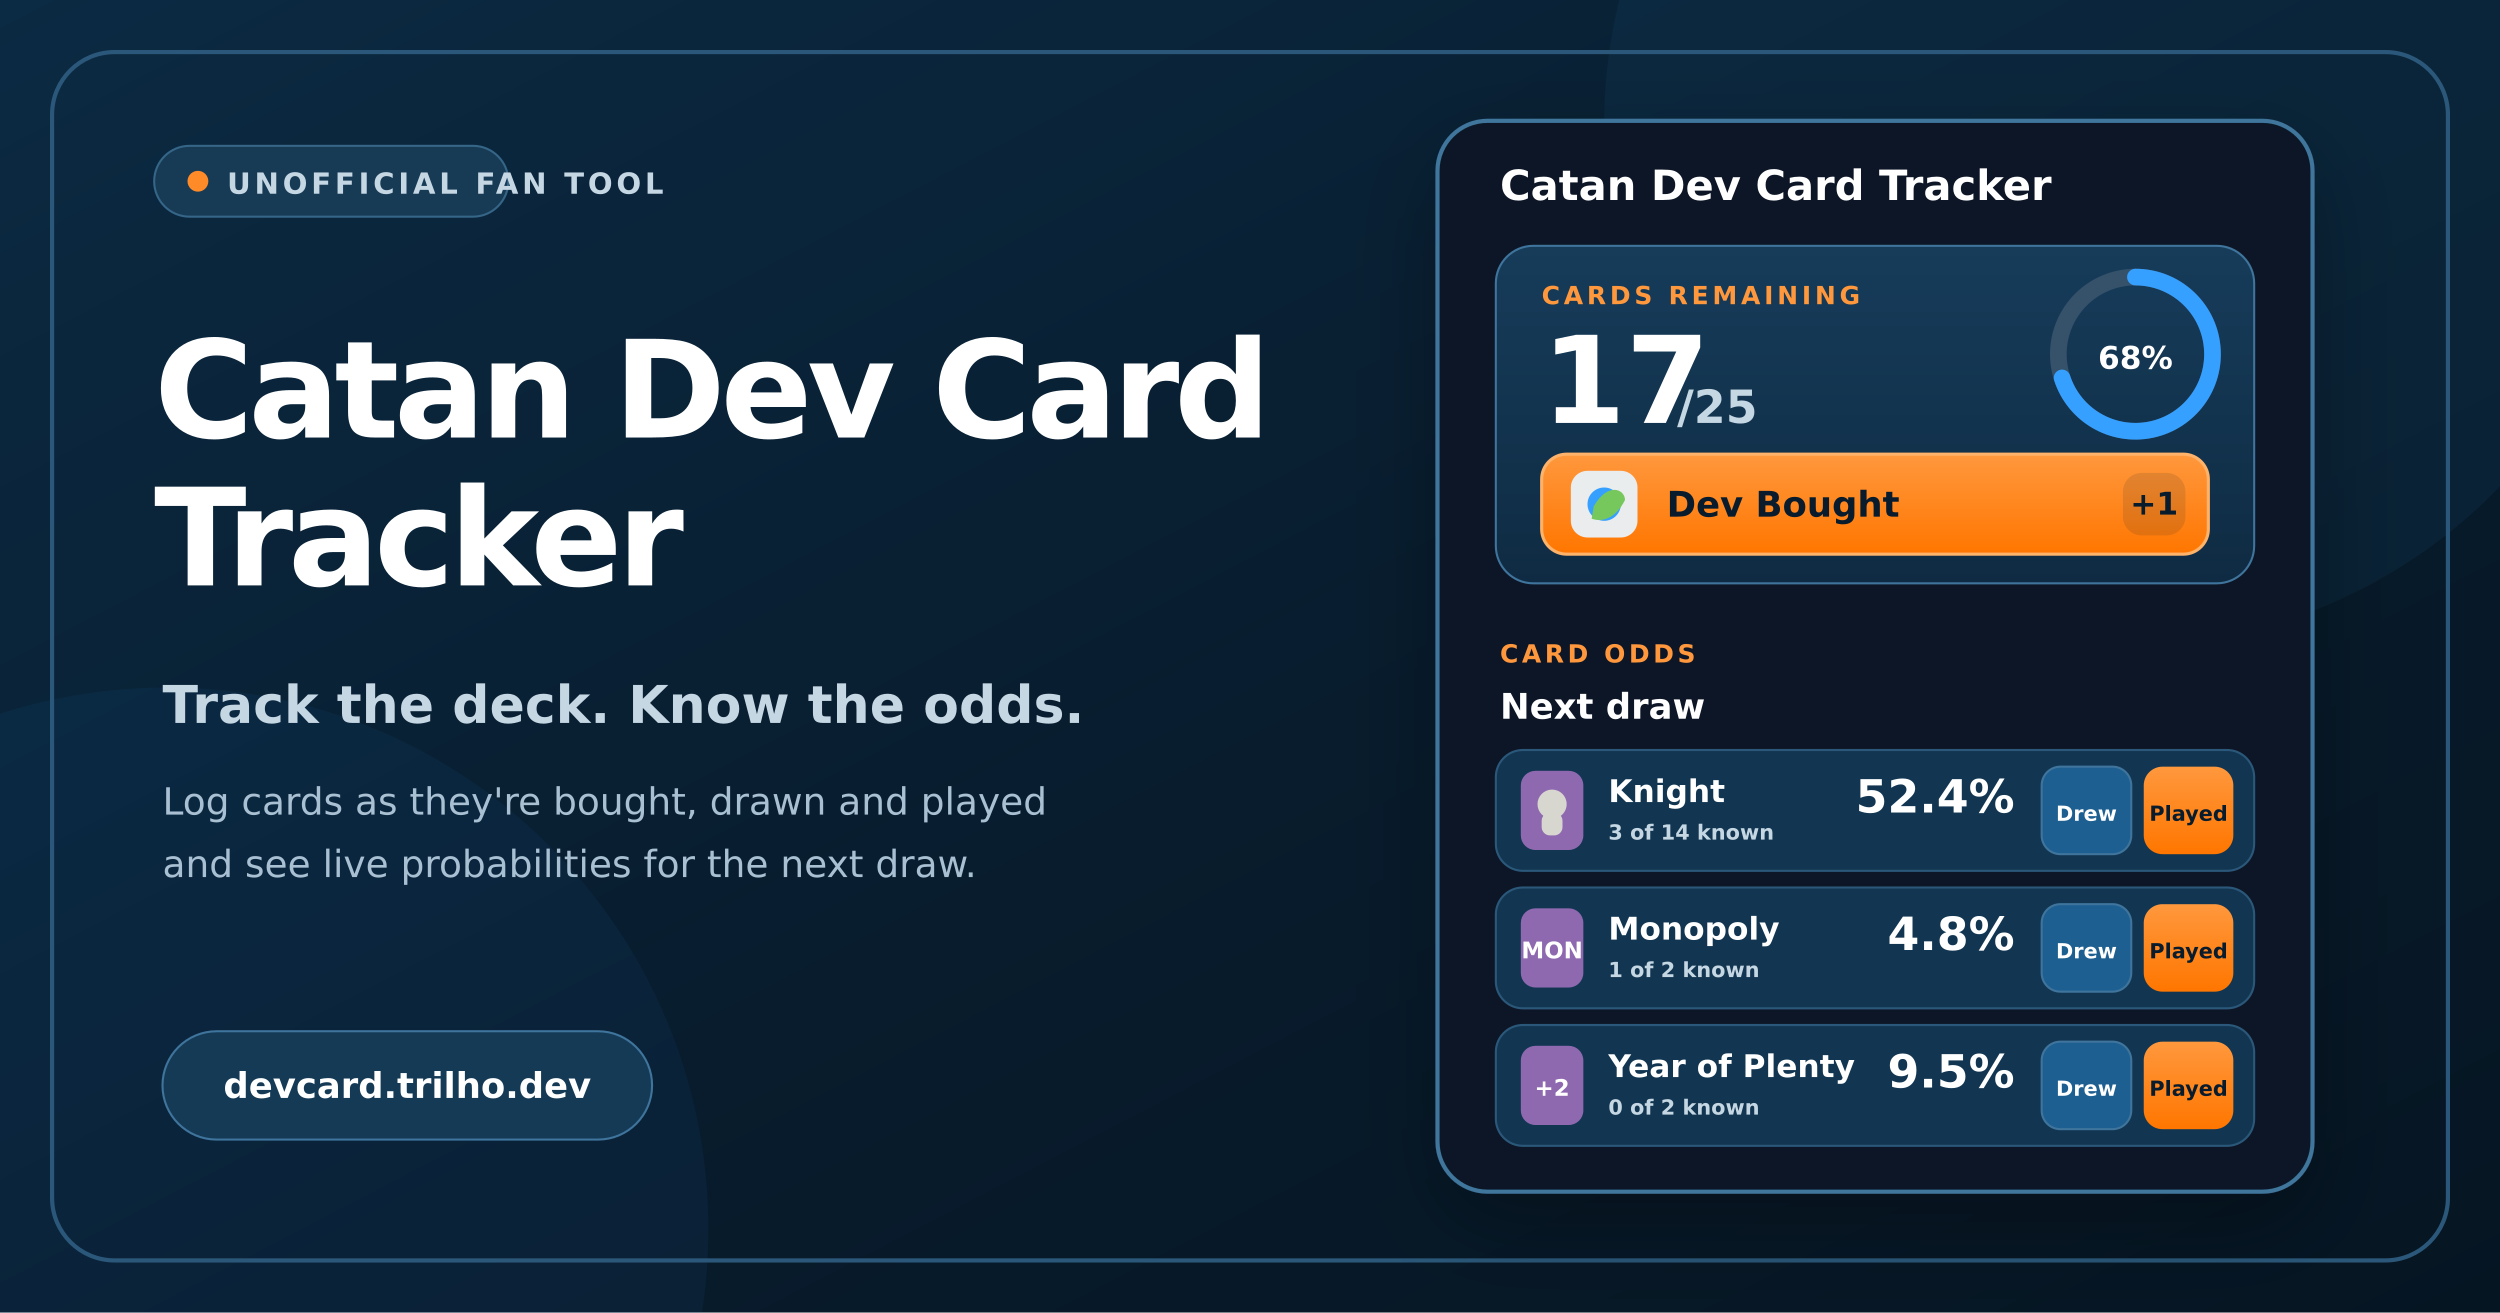
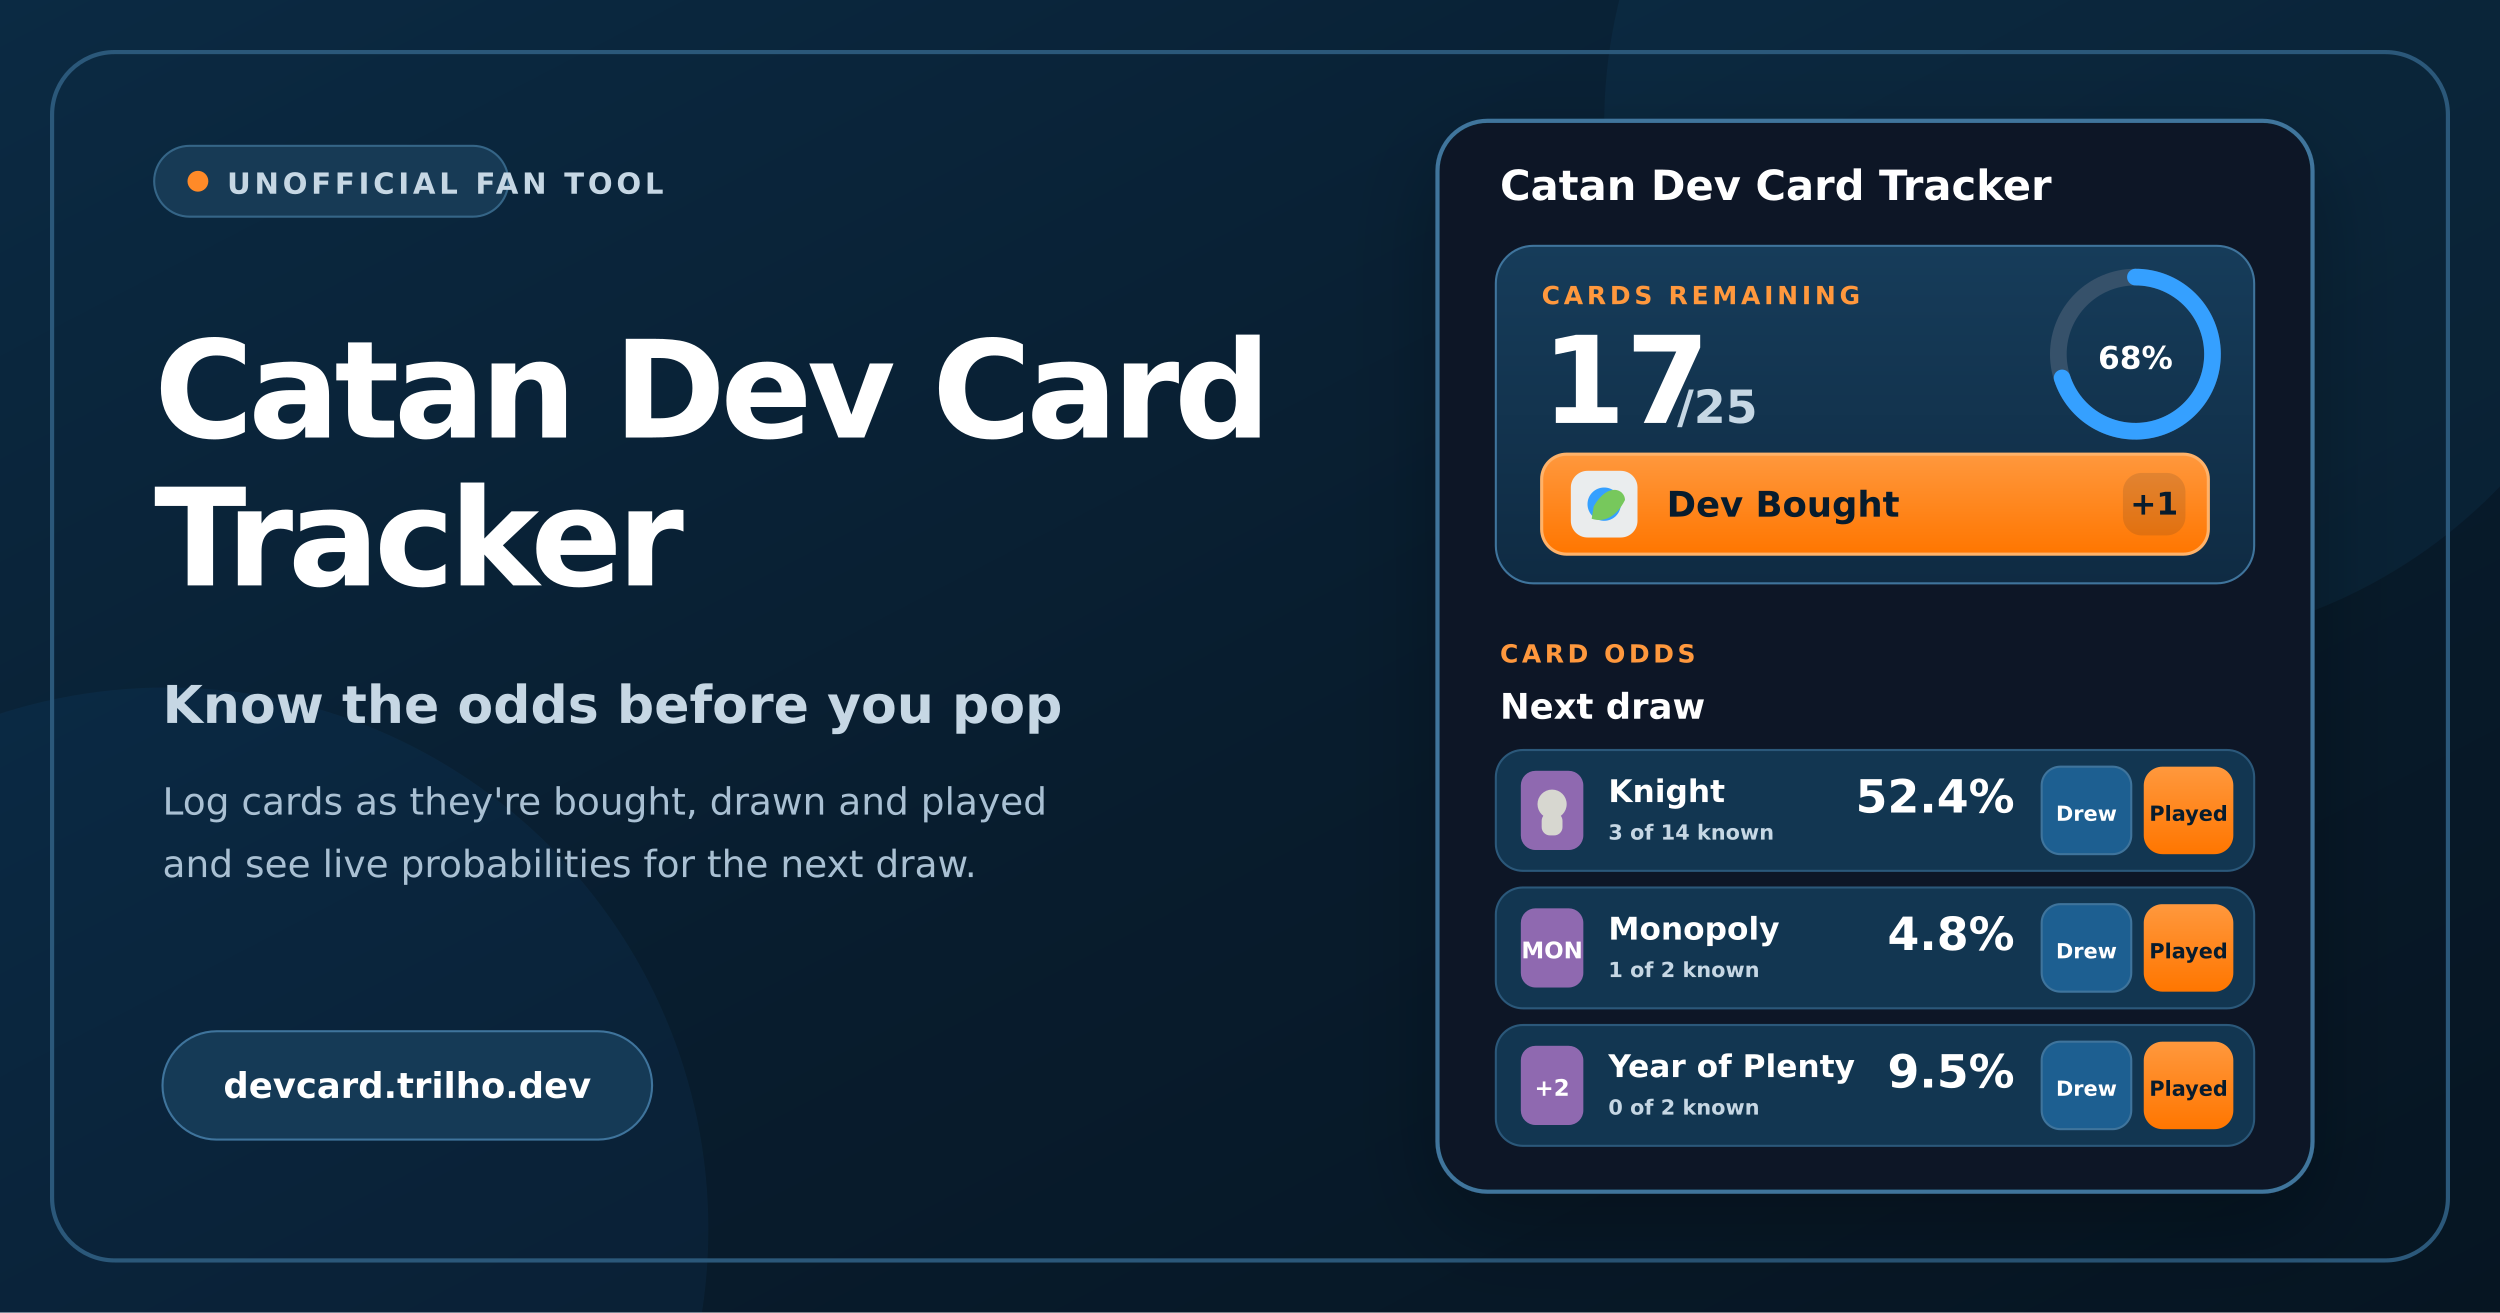
<svg xmlns="http://www.w3.org/2000/svg" viewBox="0 0 1200 630" width="1200" height="630" role="img" aria-label="Catan Dev Card Tracker — a live development-card odds companion for Catan games.">
  <defs>
    <linearGradient id="bg" x1="0" y1="0" x2="1" y2="1">
      <stop offset="0" stop-color="#0B2A43" />
      <stop offset="0.55" stop-color="#081C2D" />
      <stop offset="1" stop-color="#061522" />
    </linearGradient>
    <linearGradient id="panel" x1="0" y1="0" x2="0" y2="1">
      <stop offset="0" stop-color="#163C5A" />
      <stop offset="1" stop-color="#0F2B43" />
    </linearGradient>
    <linearGradient id="orange" x1="0" y1="0" x2="0" y2="1">
      <stop offset="0" stop-color="#FF983D" />
      <stop offset="1" stop-color="#FF7600" />
    </linearGradient>
    <filter id="shadow" x="-30%" y="-30%" width="160%" height="160%">
      <feDropShadow dx="0" dy="16" stdDeviation="22" flood-color="#000000" flood-opacity="0.28" />
    </filter>
  </defs>
  <rect width="1200" height="630" fill="url(#bg)" />
  <circle cx="1020" cy="60" r="250" fill="#1B5B88" opacity="0.12" />
  <circle cx="80" cy="590" r="260" fill="#238FEA" opacity="0.06" />
  <rect x="25" y="25" width="1150" height="580" rx="30" fill="none" stroke="#2B587A" stroke-width="2" />
  <rect x="74" y="70" width="170" height="34" rx="17" fill="#173A55" stroke="#356587" />
  <circle cx="95" cy="87" r="5" fill="#FF8A28" />
  <text x="109" y="93" font-family="DejaVu Sans, Arial, sans-serif" font-size="14" font-weight="700" letter-spacing="1.8" fill="#C6D7E4">UNOFFICIAL FAN TOOL</text>
  <text x="74" y="210" font-family="DejaVu Sans, Arial, sans-serif" font-size="65" font-weight="800" letter-spacing="-2.5" fill="#FFFFFF">Catan Dev Card</text>
  <text x="74" y="281" font-family="DejaVu Sans, Arial, sans-serif" font-size="65" font-weight="800" letter-spacing="-2.5" fill="#FFFFFF">Tracker</text>
-   <text x="78" y="347" font-family="DejaVu Sans, Arial, sans-serif" font-size="25" font-weight="600" fill="#C6D7E4">Track the deck. Know the odds.</text>
+   <text x="78" y="347" font-family="DejaVu Sans, Arial, sans-serif" font-size="25" font-weight="600" fill="#C6D7E4">Know the odds before you pop</text>
  <text x="78" y="391" font-family="DejaVu Sans, Arial, sans-serif" font-size="18" fill="#A9C0D3">Log cards as they're bought, drawn and played</text>
  <text x="78" y="421" font-family="DejaVu Sans, Arial, sans-serif" font-size="18" fill="#A9C0D3">and see live probabilities for the next draw.</text>
  <rect x="78" y="495" width="235" height="52" rx="26" fill="#153A56" stroke="#3F749C" />
  <text x="195.5" y="527" text-anchor="middle" font-family="DejaVu Sans, Arial, sans-serif" font-size="17" font-weight="700" fill="#FFFFFF">devcard.trilho.dev</text>
  <g filter="url(#shadow)">
    <rect x="690" y="58" width="420" height="514" rx="24" fill="#071925" stroke="#3F749C" stroke-width="2" />
  </g>
  <text x="720" y="96" font-family="DejaVu Sans, Arial, sans-serif" font-size="20" font-weight="800" fill="#FFFFFF">Catan Dev Card Tracker</text>
  <rect x="718" y="118" width="364" height="162" rx="18" fill="url(#panel)" stroke="#3F749C" />
  <text x="740" y="146" font-family="DejaVu Sans, Arial, sans-serif" font-size="12" font-weight="800" letter-spacing="1.8" fill="#FF983D">CARDS REMAINING</text>
  <text x="740" y="203" font-family="DejaVu Sans, Arial, sans-serif" font-size="58" font-weight="900" fill="#FFFFFF">17</text>
  <text x="805" y="203" font-family="DejaVu Sans, Arial, sans-serif" font-size="22" font-weight="800" fill="#C6D7E4">/25</text>
  <circle cx="1025" cy="170" r="37" fill="none" stroke="#36516A" stroke-width="8" />
  <path d="M1025 133 A37 37 0 1 1 989.8 181.4" fill="none" stroke="#35A0FF" stroke-width="8" stroke-linecap="round" />
  <text x="1025" y="177" text-anchor="middle" font-family="DejaVu Sans, Arial, sans-serif" font-size="15" font-weight="800" fill="#FFFFFF">68%</text>
  <rect x="740" y="218" width="320" height="48" rx="12" fill="url(#orange)" stroke="#FFB269" stroke-width="1.5" />
  <rect x="754" y="226" width="32" height="32" rx="8" fill="#E9F1F8" opacity="0.95" />
  <circle cx="770" cy="242" r="8" fill="#35A0FF" />
  <path d="M765 243 C772 231 780 235 780 240 C776 248 770 251 764 249Z" fill="#77C85C" />
  <text x="800" y="248" font-family="DejaVu Sans, Arial, sans-serif" font-size="17" font-weight="900" fill="#081C2D">Dev Bought</text>
  <rect x="1019" y="227" width="30" height="30" rx="9" fill="#081C2D" opacity="0.12" />
  <text x="1034" y="247" text-anchor="middle" font-family="DejaVu Sans, Arial, sans-serif" font-size="15" font-weight="900" fill="#081C2D">+1</text>
  <text x="720" y="318" font-family="DejaVu Sans, Arial, sans-serif" font-size="12" font-weight="800" letter-spacing="1.7" fill="#FF983D">CARD ODDS</text>
  <text x="720" y="345" font-family="DejaVu Sans, Arial, sans-serif" font-size="17" font-weight="800" fill="#FFFFFF">Next draw</text>
  <rect x="718" y="360" width="364" height="58" rx="13" fill="#123651" stroke="#2B587A" />
  <rect x="730" y="370" width="30" height="38" rx="7" fill="#8F69B0" />
  <circle cx="745" cy="386" r="7" fill="#D7D7D0" />
  <rect x="740" y="390" width="10" height="11" rx="4" fill="#D7D7D0" />
  <text x="772" y="385" font-family="DejaVu Sans, Arial, sans-serif" font-size="15" font-weight="800" fill="#FFFFFF">Knight</text>
  <text x="772" y="403" font-family="DejaVu Sans, Arial, sans-serif" font-size="10" font-weight="700" fill="#C6D7E4">3 of 14 known</text>
  <text x="967" y="390" text-anchor="end" font-family="DejaVu Sans, Arial, sans-serif" font-size="22" font-weight="900" fill="#FFFFFF">52.4%</text>
  <rect x="980" y="368" width="43" height="42" rx="9" fill="#1D5F91" stroke="#3F749C" />
  <text x="1001.5" y="394" text-anchor="middle" font-family="DejaVu Sans, Arial, sans-serif" font-size="10" font-weight="900" fill="#FFFFFF">Drew</text>
  <rect x="1029" y="368" width="43" height="42" rx="9" fill="url(#orange)" />
  <text x="1050.5" y="394" text-anchor="middle" font-family="DejaVu Sans, Arial, sans-serif" font-size="10" font-weight="900" fill="#081C2D">Played</text>
  <rect x="718" y="426" width="364" height="58" rx="13" fill="#123651" stroke="#2B587A" />
  <rect x="730" y="436" width="30" height="38" rx="7" fill="#8F69B0" />
  <text x="745" y="460" text-anchor="middle" font-family="DejaVu Sans, Arial, sans-serif" font-size="11" font-weight="900" fill="#FFFFFF">MON</text>
  <text x="772" y="451" font-family="DejaVu Sans, Arial, sans-serif" font-size="15" font-weight="800" fill="#FFFFFF">Monopoly</text>
  <text x="772" y="469" font-family="DejaVu Sans, Arial, sans-serif" font-size="10" font-weight="700" fill="#C6D7E4">1 of 2 known</text>
  <text x="967" y="456" text-anchor="end" font-family="DejaVu Sans, Arial, sans-serif" font-size="22" font-weight="900" fill="#FFFFFF">4.8%</text>
  <rect x="980" y="434" width="43" height="42" rx="9" fill="#1D5F91" stroke="#3F749C" />
  <text x="1001.5" y="460" text-anchor="middle" font-family="DejaVu Sans, Arial, sans-serif" font-size="10" font-weight="900" fill="#FFFFFF">Drew</text>
  <rect x="1029" y="434" width="43" height="42" rx="9" fill="url(#orange)" />
  <text x="1050.5" y="460" text-anchor="middle" font-family="DejaVu Sans, Arial, sans-serif" font-size="10" font-weight="900" fill="#081C2D">Played</text>
  <rect x="718" y="492" width="364" height="58" rx="13" fill="#123651" stroke="#2B587A" />
  <rect x="730" y="502" width="30" height="38" rx="7" fill="#8F69B0" />
  <text x="745" y="526" text-anchor="middle" font-family="DejaVu Sans, Arial, sans-serif" font-size="11" font-weight="900" fill="#FFFFFF">+2</text>
  <text x="772" y="517" font-family="DejaVu Sans, Arial, sans-serif" font-size="15" font-weight="800" fill="#FFFFFF">Year of Plenty</text>
  <text x="772" y="535" font-family="DejaVu Sans, Arial, sans-serif" font-size="10" font-weight="700" fill="#C6D7E4">0 of 2 known</text>
  <text x="967" y="522" text-anchor="end" font-family="DejaVu Sans, Arial, sans-serif" font-size="22" font-weight="900" fill="#FFFFFF">9.5%</text>
  <rect x="980" y="500" width="43" height="42" rx="9" fill="#1D5F91" stroke="#3F749C" />
  <text x="1001.5" y="526" text-anchor="middle" font-family="DejaVu Sans, Arial, sans-serif" font-size="10" font-weight="900" fill="#FFFFFF">Drew</text>
  <rect x="1029" y="500" width="43" height="42" rx="9" fill="url(#orange)" />
  <text x="1050.5" y="526" text-anchor="middle" font-family="DejaVu Sans, Arial, sans-serif" font-size="10" font-weight="900" fill="#081C2D">Played</text>
</svg>
